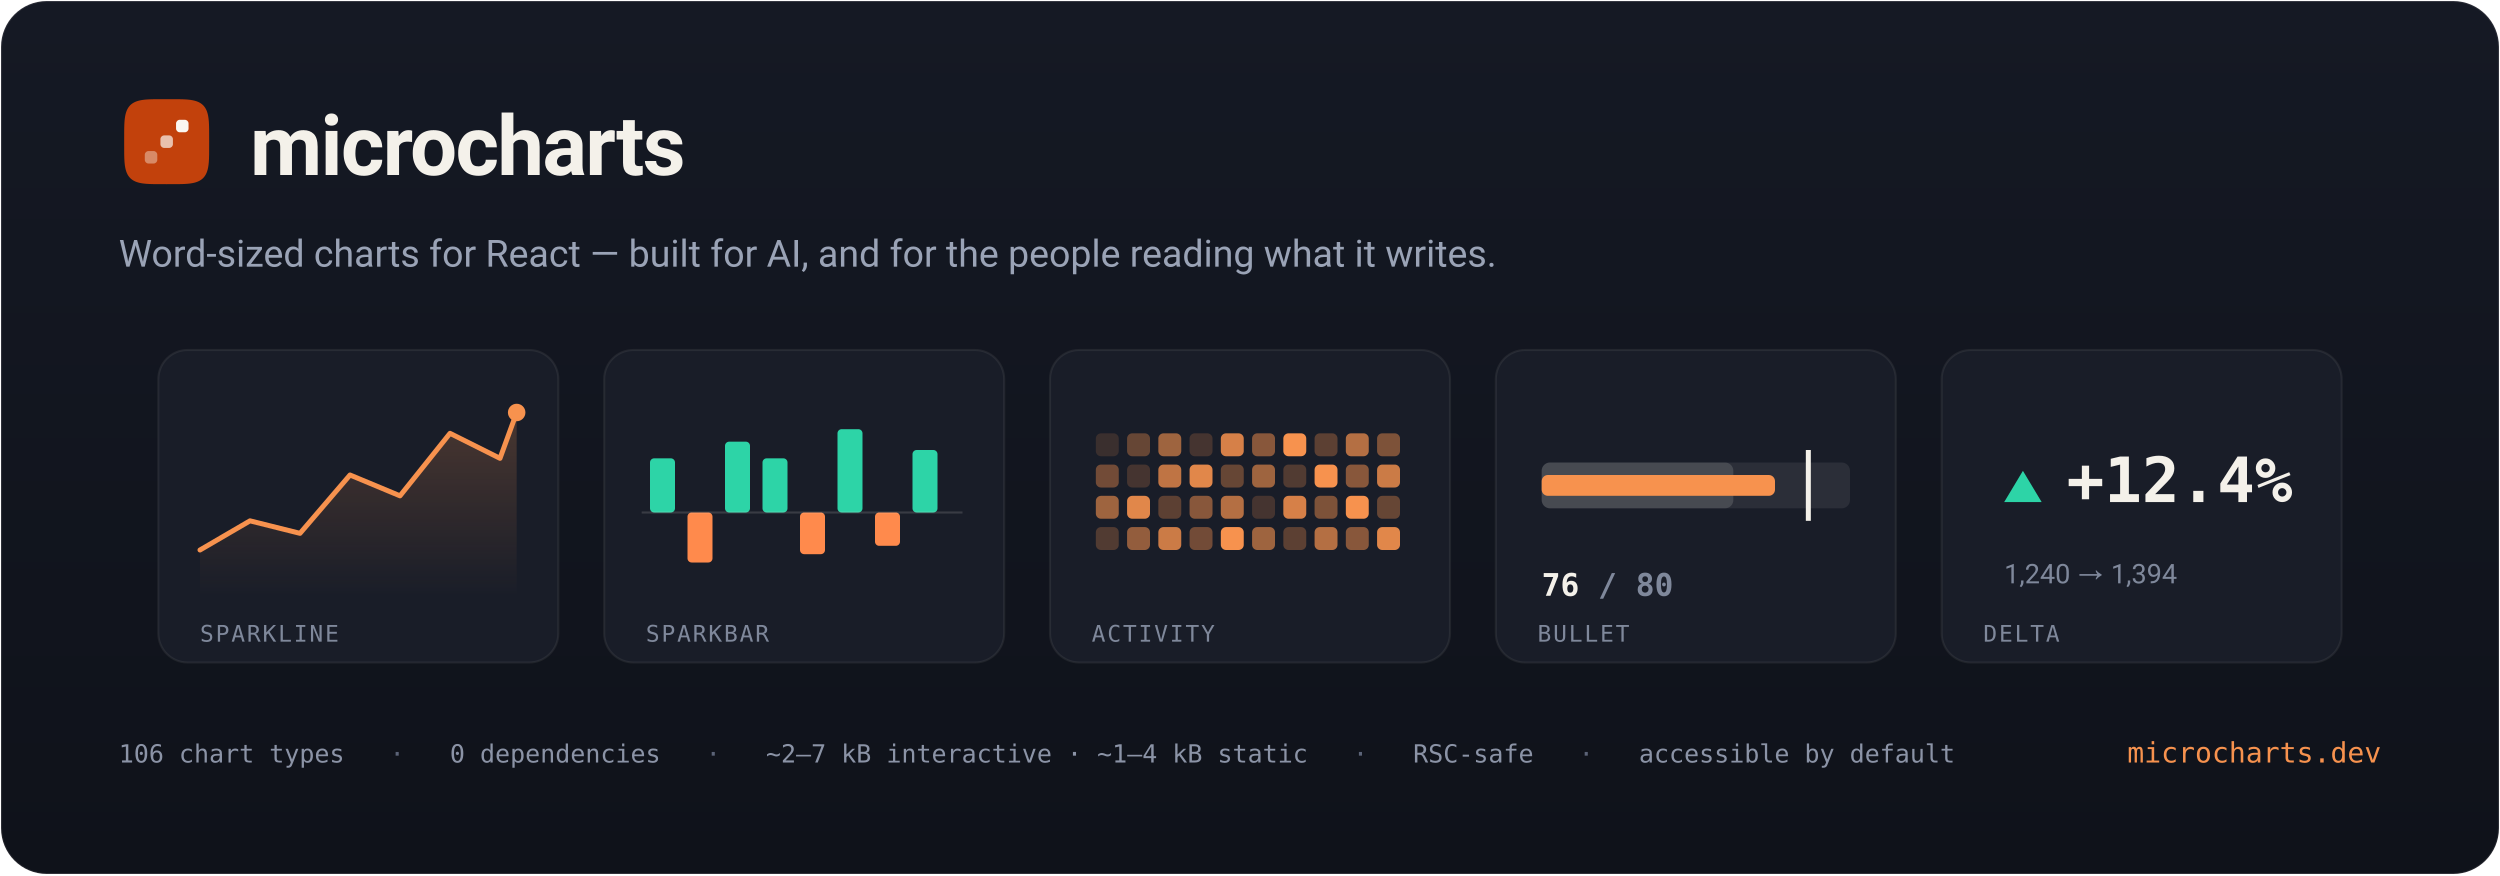
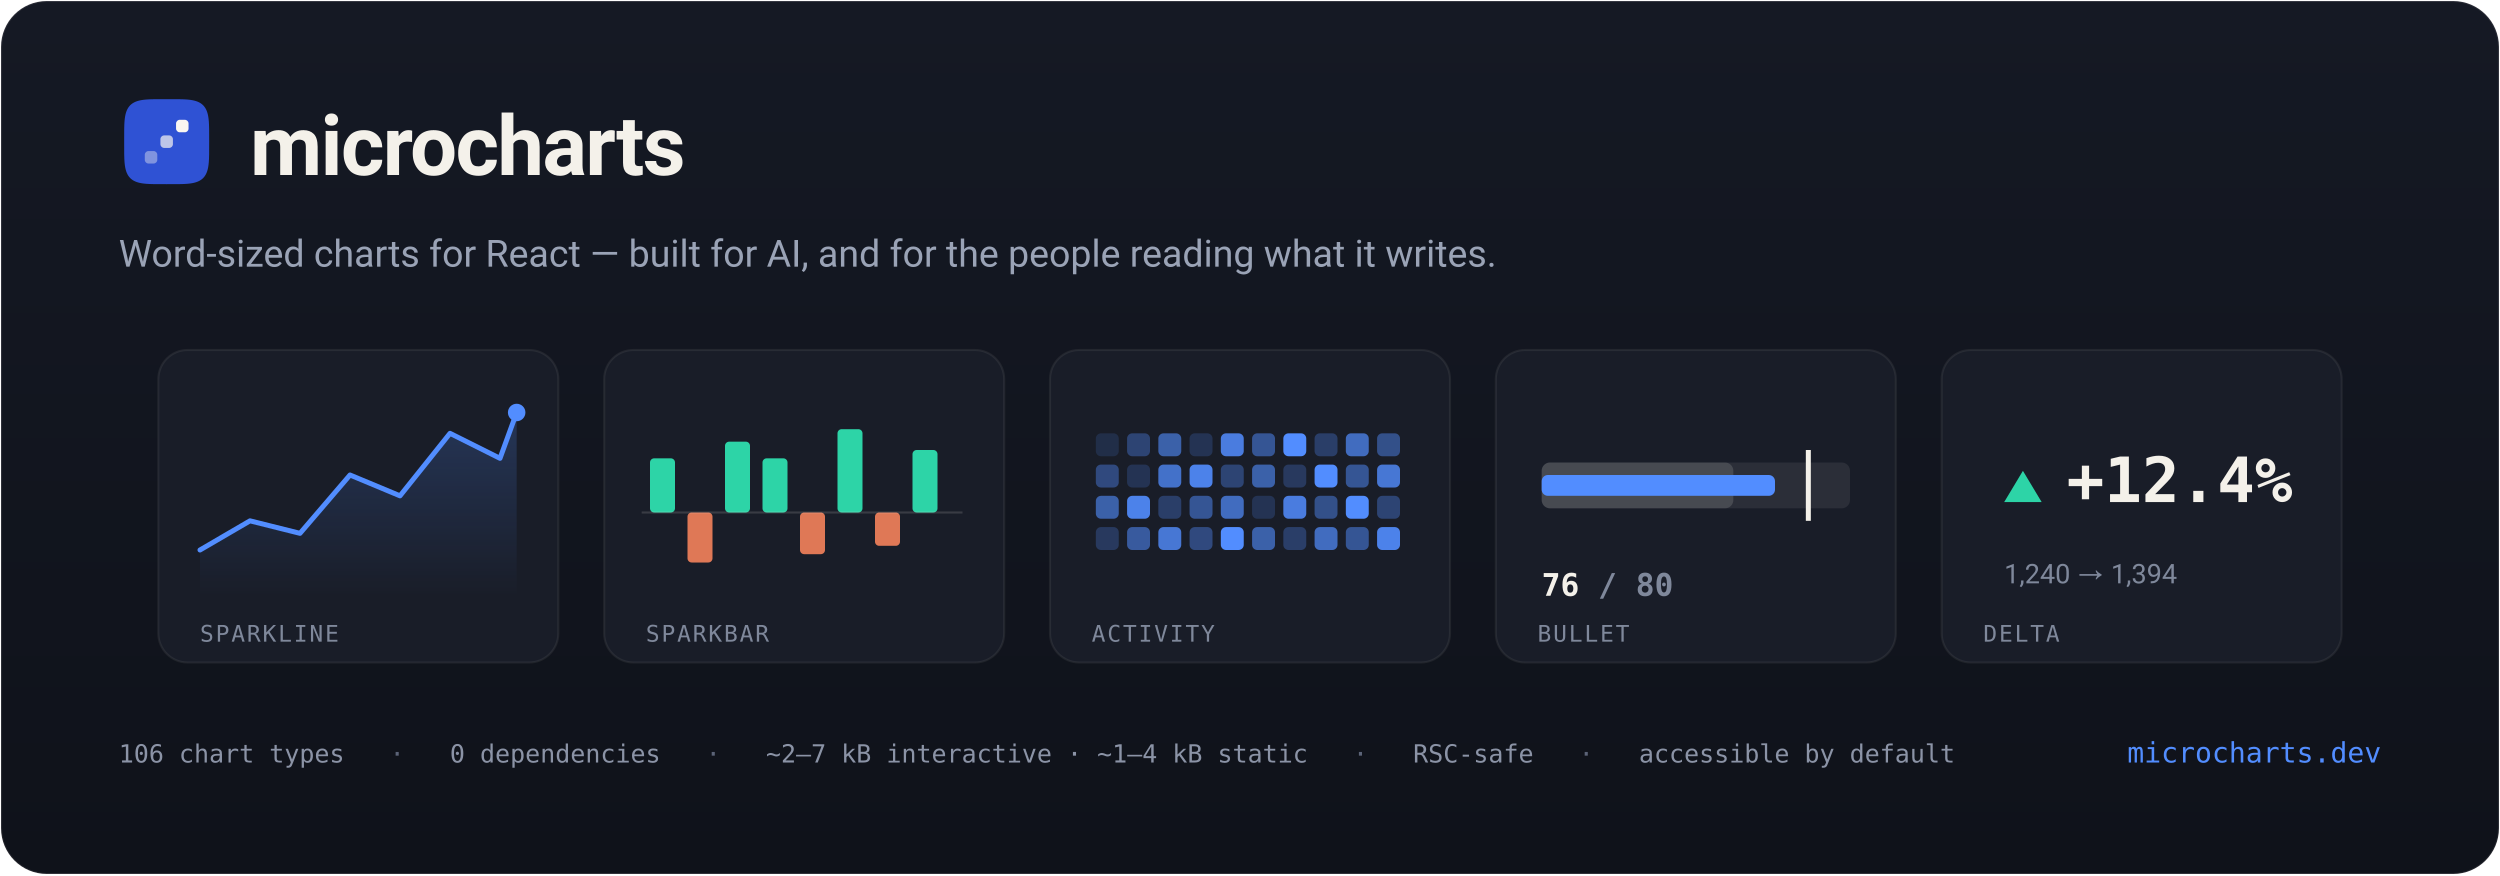
<svg xmlns="http://www.w3.org/2000/svg" width="1200" height="420" viewBox="0 0 1200 420" fill="none" font-family="ui-sans-serif, -apple-system, Segoe UI, Roboto, Helvetica, Arial, sans-serif">
  <defs>
    <linearGradient id="panel" x1="0" y1="0" x2="0" y2="1">
      <stop offset="0" stop-color="#151924" />
      <stop offset="1" stop-color="#0f121a" />
    </linearGradient>
    <linearGradient id="spark" x1="0" y1="0" x2="0" y2="1">
-       <stop offset="0" stop-color="#f7924e" stop-opacity="0.22" />
-       <stop offset="1" stop-color="#f7924e" stop-opacity="0" />
+       <stop offset="0" stop-color="#528dff" stop-opacity="0.22" />
+       <stop offset="1" stop-color="#528dff" stop-opacity="0" />
    </linearGradient>
  </defs>
  <rect x="0.5" y="0.5" width="1199" height="419" rx="22" fill="url(#panel)" />
  <rect x="0.5" y="0.5" width="1199" height="419" rx="22" stroke="#faf7f1" stroke-opacity="0.08" />
  <g transform="translate(56,44) scale(1.5)">
-     <path d="M29.6 16L29.587 20.047L29.548 21.502L29.483 22.578L29.392 23.458L29.274 24.212L29.13 24.874L28.958 25.464L28.758 25.994L28.529 26.473L28.27 26.908L27.981 27.302L27.659 27.659L27.302 27.981L26.908 28.27L26.473 28.529L25.994 28.758L25.464 28.958L24.874 29.13L24.212 29.274L23.458 29.392L22.578 29.483L21.502 29.548L20.047 29.587L16 29.6L11.953 29.587L10.498 29.548L9.422 29.483L8.542 29.392L7.788 29.274L7.126 29.13L6.536 28.958L6.006 28.758L5.527 28.529L5.092 28.27L4.698 27.981L4.341 27.659L4.019 27.302L3.73 26.908L3.471 26.473L3.242 25.994L3.042 25.464L2.87 24.874L2.726 24.212L2.608 23.458L2.517 22.578L2.452 21.502L2.413 20.047L2.4 16L2.413 11.953L2.452 10.498L2.517 9.422L2.608 8.542L2.726 7.788L2.87 7.126L3.042 6.536L3.242 6.006L3.471 5.527L3.73 5.092L4.019 4.698L4.341 4.341L4.698 4.019L5.092 3.73L5.527 3.471L6.006 3.242L6.536 3.042L7.126 2.87L7.788 2.726L8.542 2.608L9.422 2.517L10.498 2.452L11.953 2.413L16 2.4L20.047 2.413L21.502 2.452L22.578 2.517L23.458 2.608L24.212 2.726L24.874 2.87L25.464 3.042L25.994 3.242L26.473 3.471L26.908 3.73L27.302 4.019L27.659 4.341L27.981 4.698L28.27 5.092L28.529 5.527L28.758 6.006L28.958 6.536L29.13 7.126L29.274 7.788L29.392 8.542L29.483 9.422L29.548 10.498L29.587 11.953Z" fill="#c2410c" />
+     <path d="M29.6 16L29.587 20.047L29.548 21.502L29.483 22.578L29.392 23.458L29.274 24.212L29.13 24.874L28.958 25.464L28.758 25.994L28.529 26.473L28.27 26.908L27.981 27.302L27.659 27.659L27.302 27.981L26.908 28.27L26.473 28.529L25.994 28.758L25.464 28.958L24.874 29.13L24.212 29.274L23.458 29.392L22.578 29.483L21.502 29.548L20.047 29.587L16 29.6L11.953 29.587L10.498 29.548L9.422 29.483L8.542 29.392L7.788 29.274L7.126 29.13L6.536 28.958L6.006 28.758L5.527 28.529L5.092 28.27L4.698 27.981L4.341 27.659L4.019 27.302L3.73 26.908L3.471 26.473L3.242 25.994L3.042 25.464L2.87 24.874L2.726 24.212L2.608 23.458L2.517 22.578L2.452 21.502L2.413 20.047L2.4 16L2.413 11.953L2.452 10.498L2.517 9.422L2.608 8.542L2.726 7.788L2.87 7.126L3.042 6.536L3.242 6.006L3.471 5.527L3.73 5.092L4.019 4.698L4.341 4.341L4.698 4.019L5.092 3.73L5.527 3.471L6.006 3.242L6.536 3.042L7.126 2.87L7.788 2.726L8.542 2.608L9.422 2.517L10.498 2.452L11.953 2.413L16 2.4L20.047 2.413L21.502 2.452L22.578 2.517L23.458 2.608L24.212 2.726L24.874 2.87L25.464 3.042L25.994 3.242L26.473 3.471L26.908 3.73L27.302 4.019L27.659 4.341L27.981 4.698L28.27 5.092L28.529 5.527L28.758 6.006L28.958 6.536L29.13 7.126L29.274 7.788L29.392 8.542L29.483 9.422L29.548 10.498L29.587 11.953Z" fill="#2f52d4" />
    <rect x="9" y="19" width="4" height="4" rx="1.2" fill="#faf7f1" opacity="0.4" />
    <rect x="14" y="14" width="4" height="4" rx="1.2" fill="#faf7f1" opacity="0.7" />
    <rect x="19" y="9" width="4" height="4" rx="1.2" fill="#faf7f1" />
  </g>
  <text x="120" y="84" font-size="40" font-weight="700" letter-spacing="-0.02em" fill="#f4f1ea">microcharts</text>
  <text x="57" y="128" font-size="18" fill="#9aa3b6">Word-sized charts for React — built for AI, and for the people reading what it writes.</text>
  <g>
    <g transform="translate(76,168)">
      <rect x="0" y="0" width="192" height="150" rx="14" fill="#191d28" stroke="#faf7f1" stroke-opacity="0.07" />
      <path d="M20 96 L44 82 L68 88 L92 60 L116 70 L140 40 L164 52 L172 30 L172 118 L20 118 Z" fill="url(#spark)" />
-       <path d="M20 96 L44 82 L68 88 L92 60 L116 70 L140 40 L164 52 L172 30" fill="none" stroke="#f7924e" stroke-width="2.4" stroke-linecap="round" stroke-linejoin="round" />
-       <circle cx="172" cy="30" r="4.2" fill="#f7924e" />
+       <path d="M20 96 L44 82 L68 88 L92 60 L116 70 L140 40 L164 52 L172 30" fill="none" stroke="#528dff" stroke-width="2.4" stroke-linecap="round" stroke-linejoin="round" />
+       <circle cx="172" cy="30" r="4.2" fill="#528dff" />
      <text x="20" y="140" font-size="11" letter-spacing="0.08em" fill="#7f889b" font-family="ui-monospace, SFMono-Regular, Menlo, monospace">SPARKLINE</text>
    </g>
    <g transform="translate(290,168)">
      <rect x="0" y="0" width="192" height="150" rx="14" fill="#191d28" stroke="#faf7f1" stroke-opacity="0.07" />
      <g>
        <rect x="22" y="52" width="12" height="26" rx="2" fill="#2dd4a7" />
-         <rect x="40" y="78" width="12" height="24" rx="2" fill="#ff8a4c" />
+         <rect x="40" y="78" width="12" height="24" rx="2" fill="#df7856" />
        <rect x="58" y="44" width="12" height="34" rx="2" fill="#2dd4a7" />
        <rect x="76" y="52" width="12" height="26" rx="2" fill="#2dd4a7" />
-         <rect x="94" y="78" width="12" height="20" rx="2" fill="#ff8a4c" />
+         <rect x="94" y="78" width="12" height="20" rx="2" fill="#df7856" />
        <rect x="112" y="38" width="12" height="40" rx="2" fill="#2dd4a7" />
-         <rect x="130" y="78" width="12" height="16" rx="2" fill="#ff8a4c" />
+         <rect x="130" y="78" width="12" height="16" rx="2" fill="#df7856" />
        <rect x="148" y="48" width="12" height="30" rx="2" fill="#2dd4a7" />
        <line x1="18" y1="78" x2="172" y2="78" stroke="#faf7f1" stroke-opacity="0.14" />
      </g>
      <text x="20" y="140" font-size="11" letter-spacing="0.08em" fill="#7f889b" font-family="ui-monospace, SFMono-Regular, Menlo, monospace">SPARKBAR</text>
    </g>
    <g transform="translate(504,168)">
      <rect x="0" y="0" width="192" height="150" rx="14" fill="#191d28" stroke="#faf7f1" stroke-opacity="0.07" />
      <g transform="translate(22,40)">
-         <g fill="#f7924e">
+         <g fill="#528dff">
          <rect x="0" y="0" width="11" height="11" rx="2.5" opacity="0.15" />
          <rect x="15" y="0" width="11" height="11" rx="2.5" opacity="0.35" />
          <rect x="30" y="0" width="11" height="11" rx="2.5" opacity="0.6" />
          <rect x="45" y="0" width="11" height="11" rx="2.5" opacity="0.2" />
          <rect x="60" y="0" width="11" height="11" rx="2.5" opacity="0.85" />
          <rect x="75" y="0" width="11" height="11" rx="2.5" opacity="0.5" />
          <rect x="90" y="0" width="11" height="11" rx="2.5" opacity="1" />
          <rect x="105" y="0" width="11" height="11" rx="2.5" opacity="0.3" />
          <rect x="120" y="0" width="11" height="11" rx="2.5" opacity="0.7" />
          <rect x="135" y="0" width="11" height="11" rx="2.5" opacity="0.45" />
          <rect x="0" y="15" width="11" height="11" rx="2.5" opacity="0.4" />
          <rect x="15" y="15" width="11" height="11" rx="2.5" opacity="0.2" />
          <rect x="30" y="15" width="11" height="11" rx="2.5" opacity="0.75" />
          <rect x="45" y="15" width="11" height="11" rx="2.5" opacity="0.9" />
          <rect x="60" y="15" width="11" height="11" rx="2.5" opacity="0.35" />
          <rect x="75" y="15" width="11" height="11" rx="2.5" opacity="0.6" />
          <rect x="90" y="15" width="11" height="11" rx="2.5" opacity="0.25" />
          <rect x="105" y="15" width="11" height="11" rx="2.5" opacity="1" />
          <rect x="120" y="15" width="11" height="11" rx="2.5" opacity="0.5" />
          <rect x="135" y="15" width="11" height="11" rx="2.5" opacity="0.8" />
          <rect x="0" y="30" width="11" height="11" rx="2.5" opacity="0.6" />
          <rect x="15" y="30" width="11" height="11" rx="2.5" opacity="0.9" />
          <rect x="30" y="30" width="11" height="11" rx="2.5" opacity="0.3" />
          <rect x="45" y="30" width="11" height="11" rx="2.5" opacity="0.5" />
          <rect x="60" y="30" width="11" height="11" rx="2.5" opacity="0.7" />
          <rect x="75" y="30" width="11" height="11" rx="2.5" opacity="0.2" />
          <rect x="90" y="30" width="11" height="11" rx="2.5" opacity="0.85" />
          <rect x="105" y="30" width="11" height="11" rx="2.5" opacity="0.45" />
          <rect x="120" y="30" width="11" height="11" rx="2.5" opacity="1" />
          <rect x="135" y="30" width="11" height="11" rx="2.5" opacity="0.35" />
          <rect x="0" y="45" width="11" height="11" rx="2.5" opacity="0.25" />
          <rect x="15" y="45" width="11" height="11" rx="2.5" opacity="0.55" />
          <rect x="30" y="45" width="11" height="11" rx="2.5" opacity="0.8" />
          <rect x="45" y="45" width="11" height="11" rx="2.5" opacity="0.4" />
          <rect x="60" y="45" width="11" height="11" rx="2.5" opacity="1" />
          <rect x="75" y="45" width="11" height="11" rx="2.5" opacity="0.6" />
          <rect x="90" y="45" width="11" height="11" rx="2.5" opacity="0.3" />
          <rect x="105" y="45" width="11" height="11" rx="2.5" opacity="0.7" />
          <rect x="120" y="45" width="11" height="11" rx="2.5" opacity="0.5" />
          <rect x="135" y="45" width="11" height="11" rx="2.5" opacity="0.9" />
        </g>
      </g>
      <text x="20" y="140" font-size="11" letter-spacing="0.08em" fill="#7f889b" font-family="ui-monospace, SFMono-Regular, Menlo, monospace">ACTIVITY</text>
    </g>
    <g transform="translate(718,168)">
      <rect x="0" y="0" width="192" height="150" rx="14" fill="#191d28" stroke="#faf7f1" stroke-opacity="0.07" />
      <g transform="translate(22,54)">
        <rect x="0" y="0" width="148" height="22" rx="4" fill="#faf7f1" opacity="0.08" />
        <rect x="0" y="0" width="92" height="22" rx="4" fill="#faf7f1" opacity="0.14" />
-         <rect x="0" y="6" width="112" height="10" rx="3" fill="#f7924e" />
+         <rect x="0" y="6" width="112" height="10" rx="3" fill="#528dff" />
        <line x1="128" y1="-6" x2="128" y2="28" stroke="#f4f1ea" stroke-width="2.4" />
      </g>
      <text x="22" y="118" xml:space="preserve" font-size="15" font-weight="600" fill="#f4f1ea" font-family="ui-monospace, SFMono-Regular, Menlo, monospace">76<tspan fill="#7f889b"> / 80</tspan>
      </text>
      <text x="20" y="140" font-size="11" letter-spacing="0.08em" fill="#7f889b" font-family="ui-monospace, SFMono-Regular, Menlo, monospace">BULLET</text>
    </g>
    <g transform="translate(932,168)">
      <rect x="0" y="0" width="192" height="150" rx="14" fill="#191d28" stroke="#faf7f1" stroke-opacity="0.07" />
      <g transform="translate(30,58)">
        <path d="M9 0 L18 15 L0 15 Z" fill="#2dd4a7" />
        <text x="30" y="15" font-size="30" font-weight="700" fill="#f4f1ea" font-family="ui-monospace, SFMono-Regular, Menlo, monospace">+12.4%</text>
      </g>
      <text x="30" y="112" font-size="13" fill="#7f889b">1,240 → 1,394</text>
      <text x="20" y="140" font-size="11" letter-spacing="0.08em" fill="#7f889b" font-family="ui-monospace, SFMono-Regular, Menlo, monospace">DELTA</text>
    </g>
  </g>
  <text x="57" y="366" xml:space="preserve" font-size="12" fill="#8b93a6" font-family="ui-monospace, SFMono-Regular, Menlo, monospace">106 chart types<tspan fill="#5b6377">   ·   </tspan>0 dependencies<tspan fill="#5b6377">   ·   </tspan>~2–7 kB interactive · ~1–4 kB static<tspan fill="#5b6377">   ·   </tspan>RSC-safe<tspan fill="#5b6377">   ·   </tspan>accessible by default</text>
-   <text x="1143" y="366" font-size="13.5" text-anchor="end" fill="#f7924e" font-family="ui-monospace, SFMono-Regular, Menlo, monospace">microcharts.dev</text>
+   <text x="1143" y="366" font-size="13.5" text-anchor="end" fill="#528dff" font-family="ui-monospace, SFMono-Regular, Menlo, monospace">microcharts.dev</text>
</svg>
